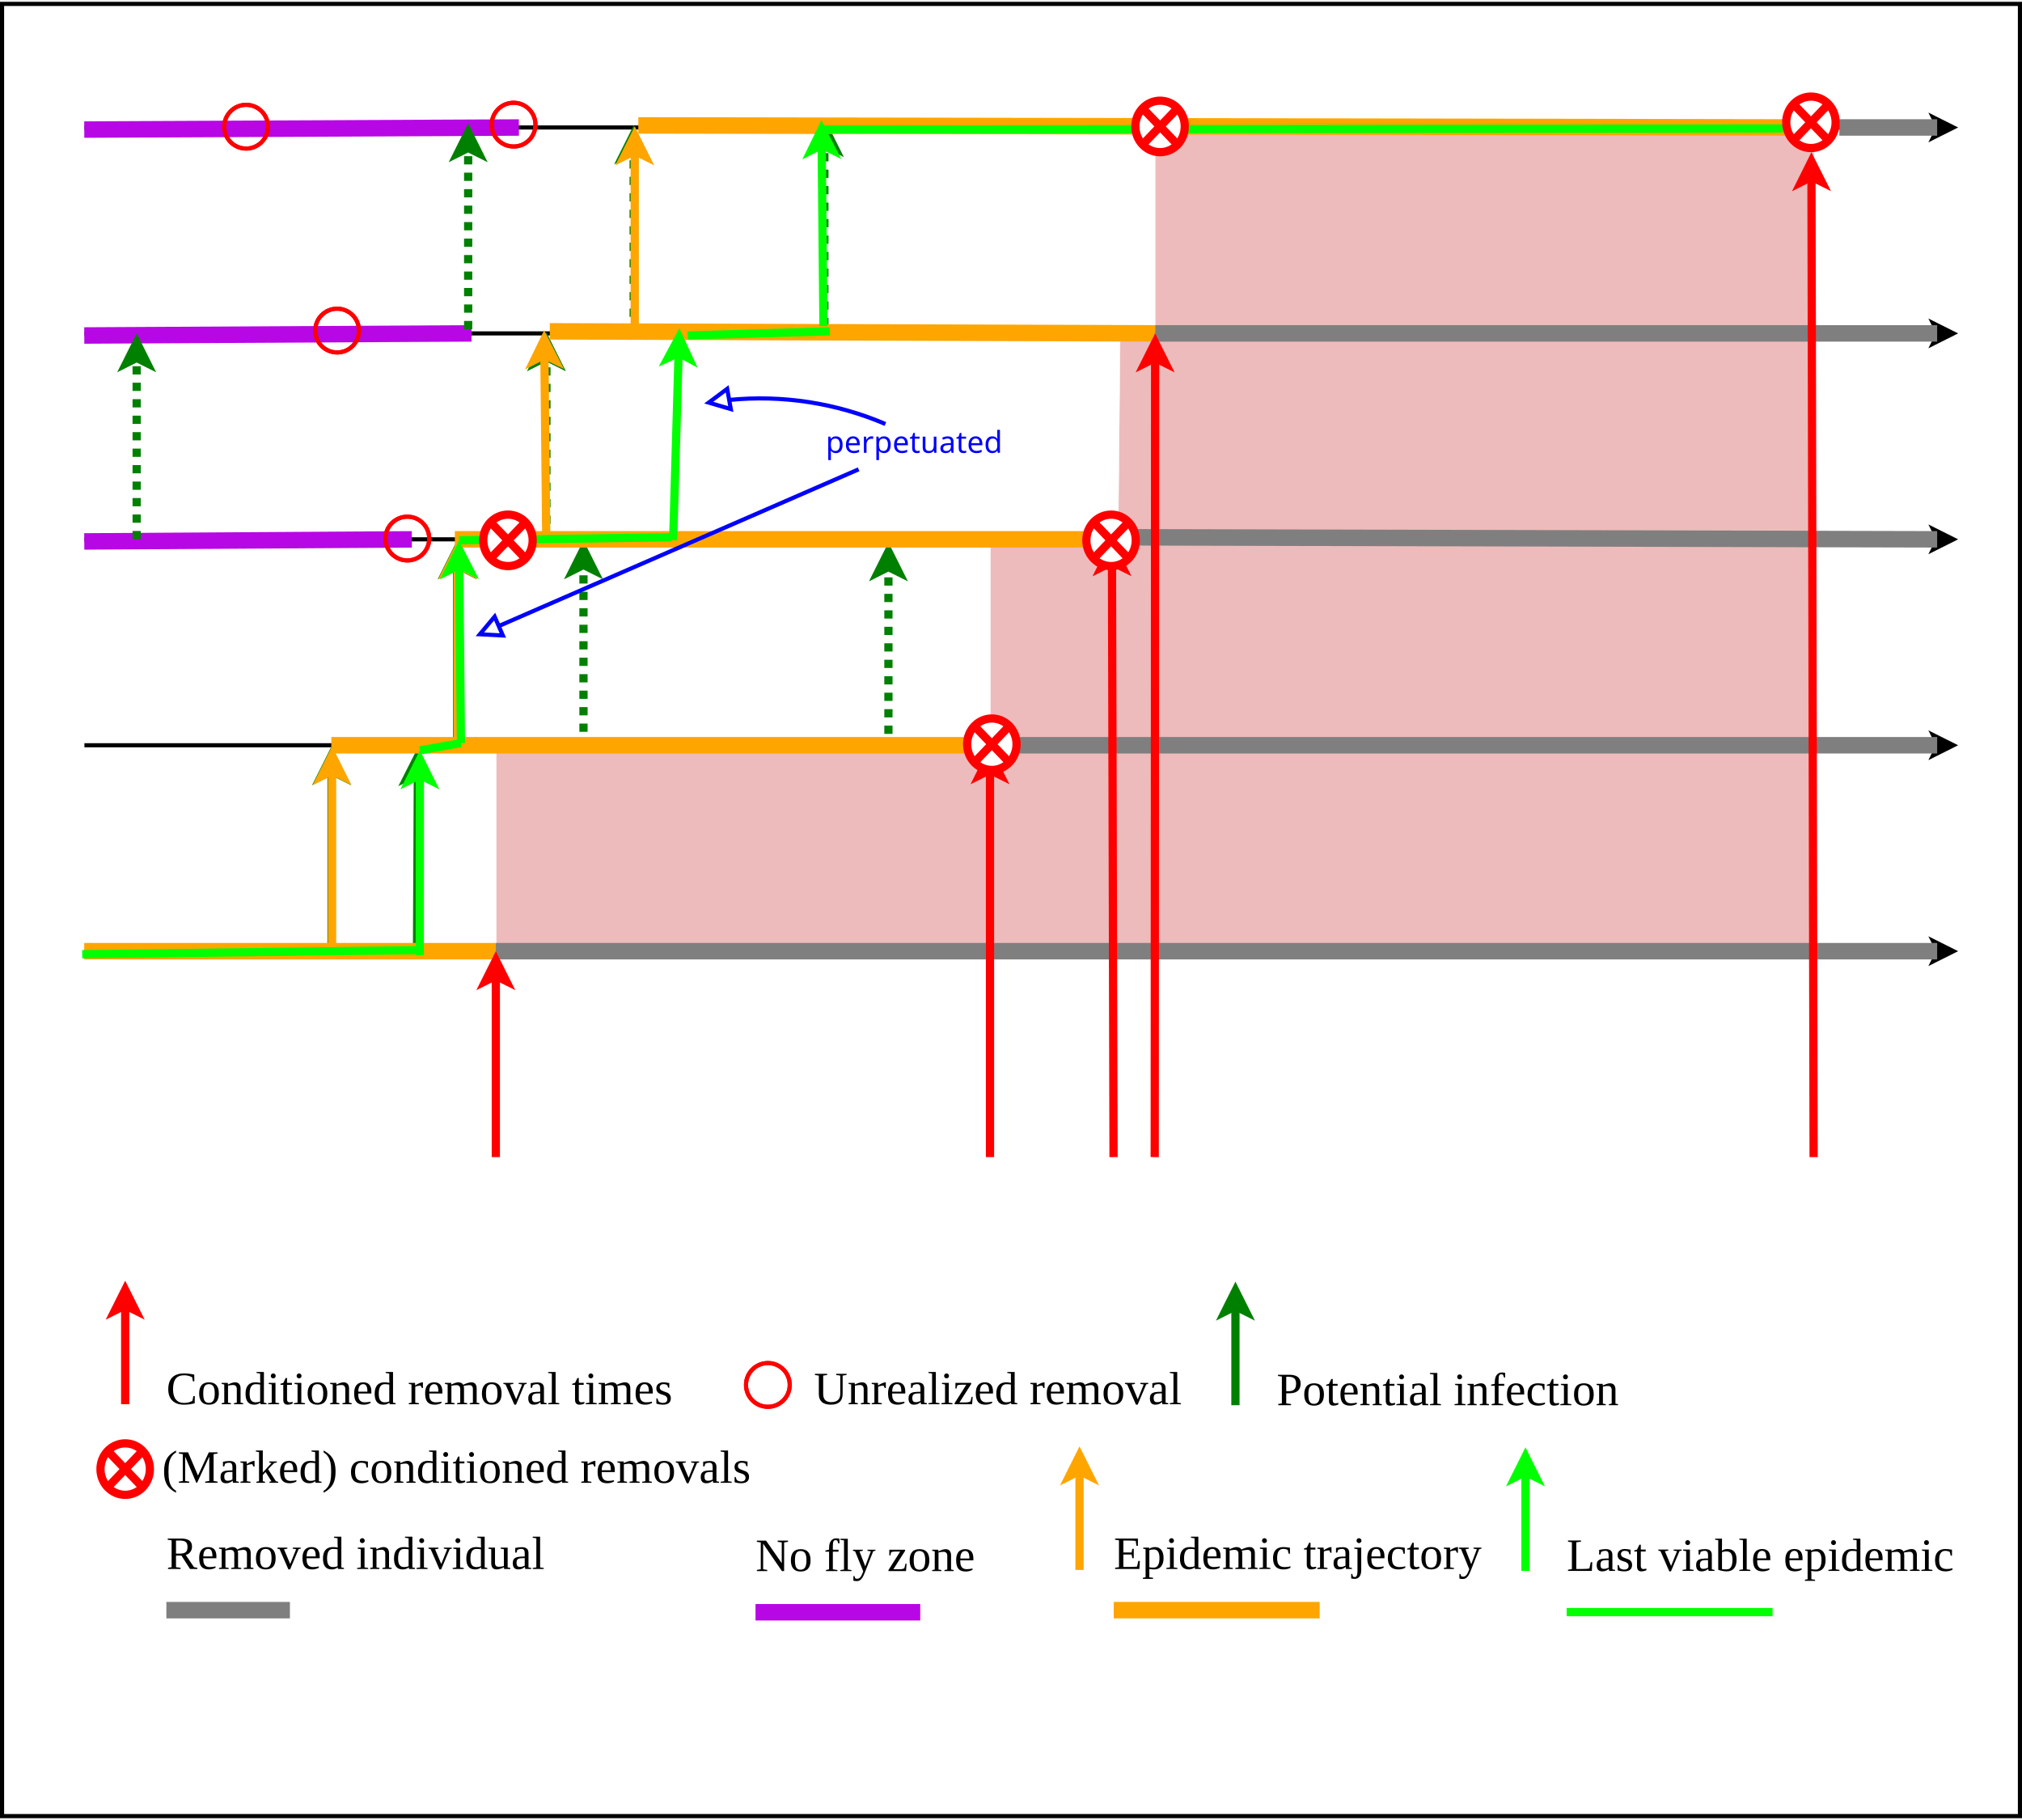
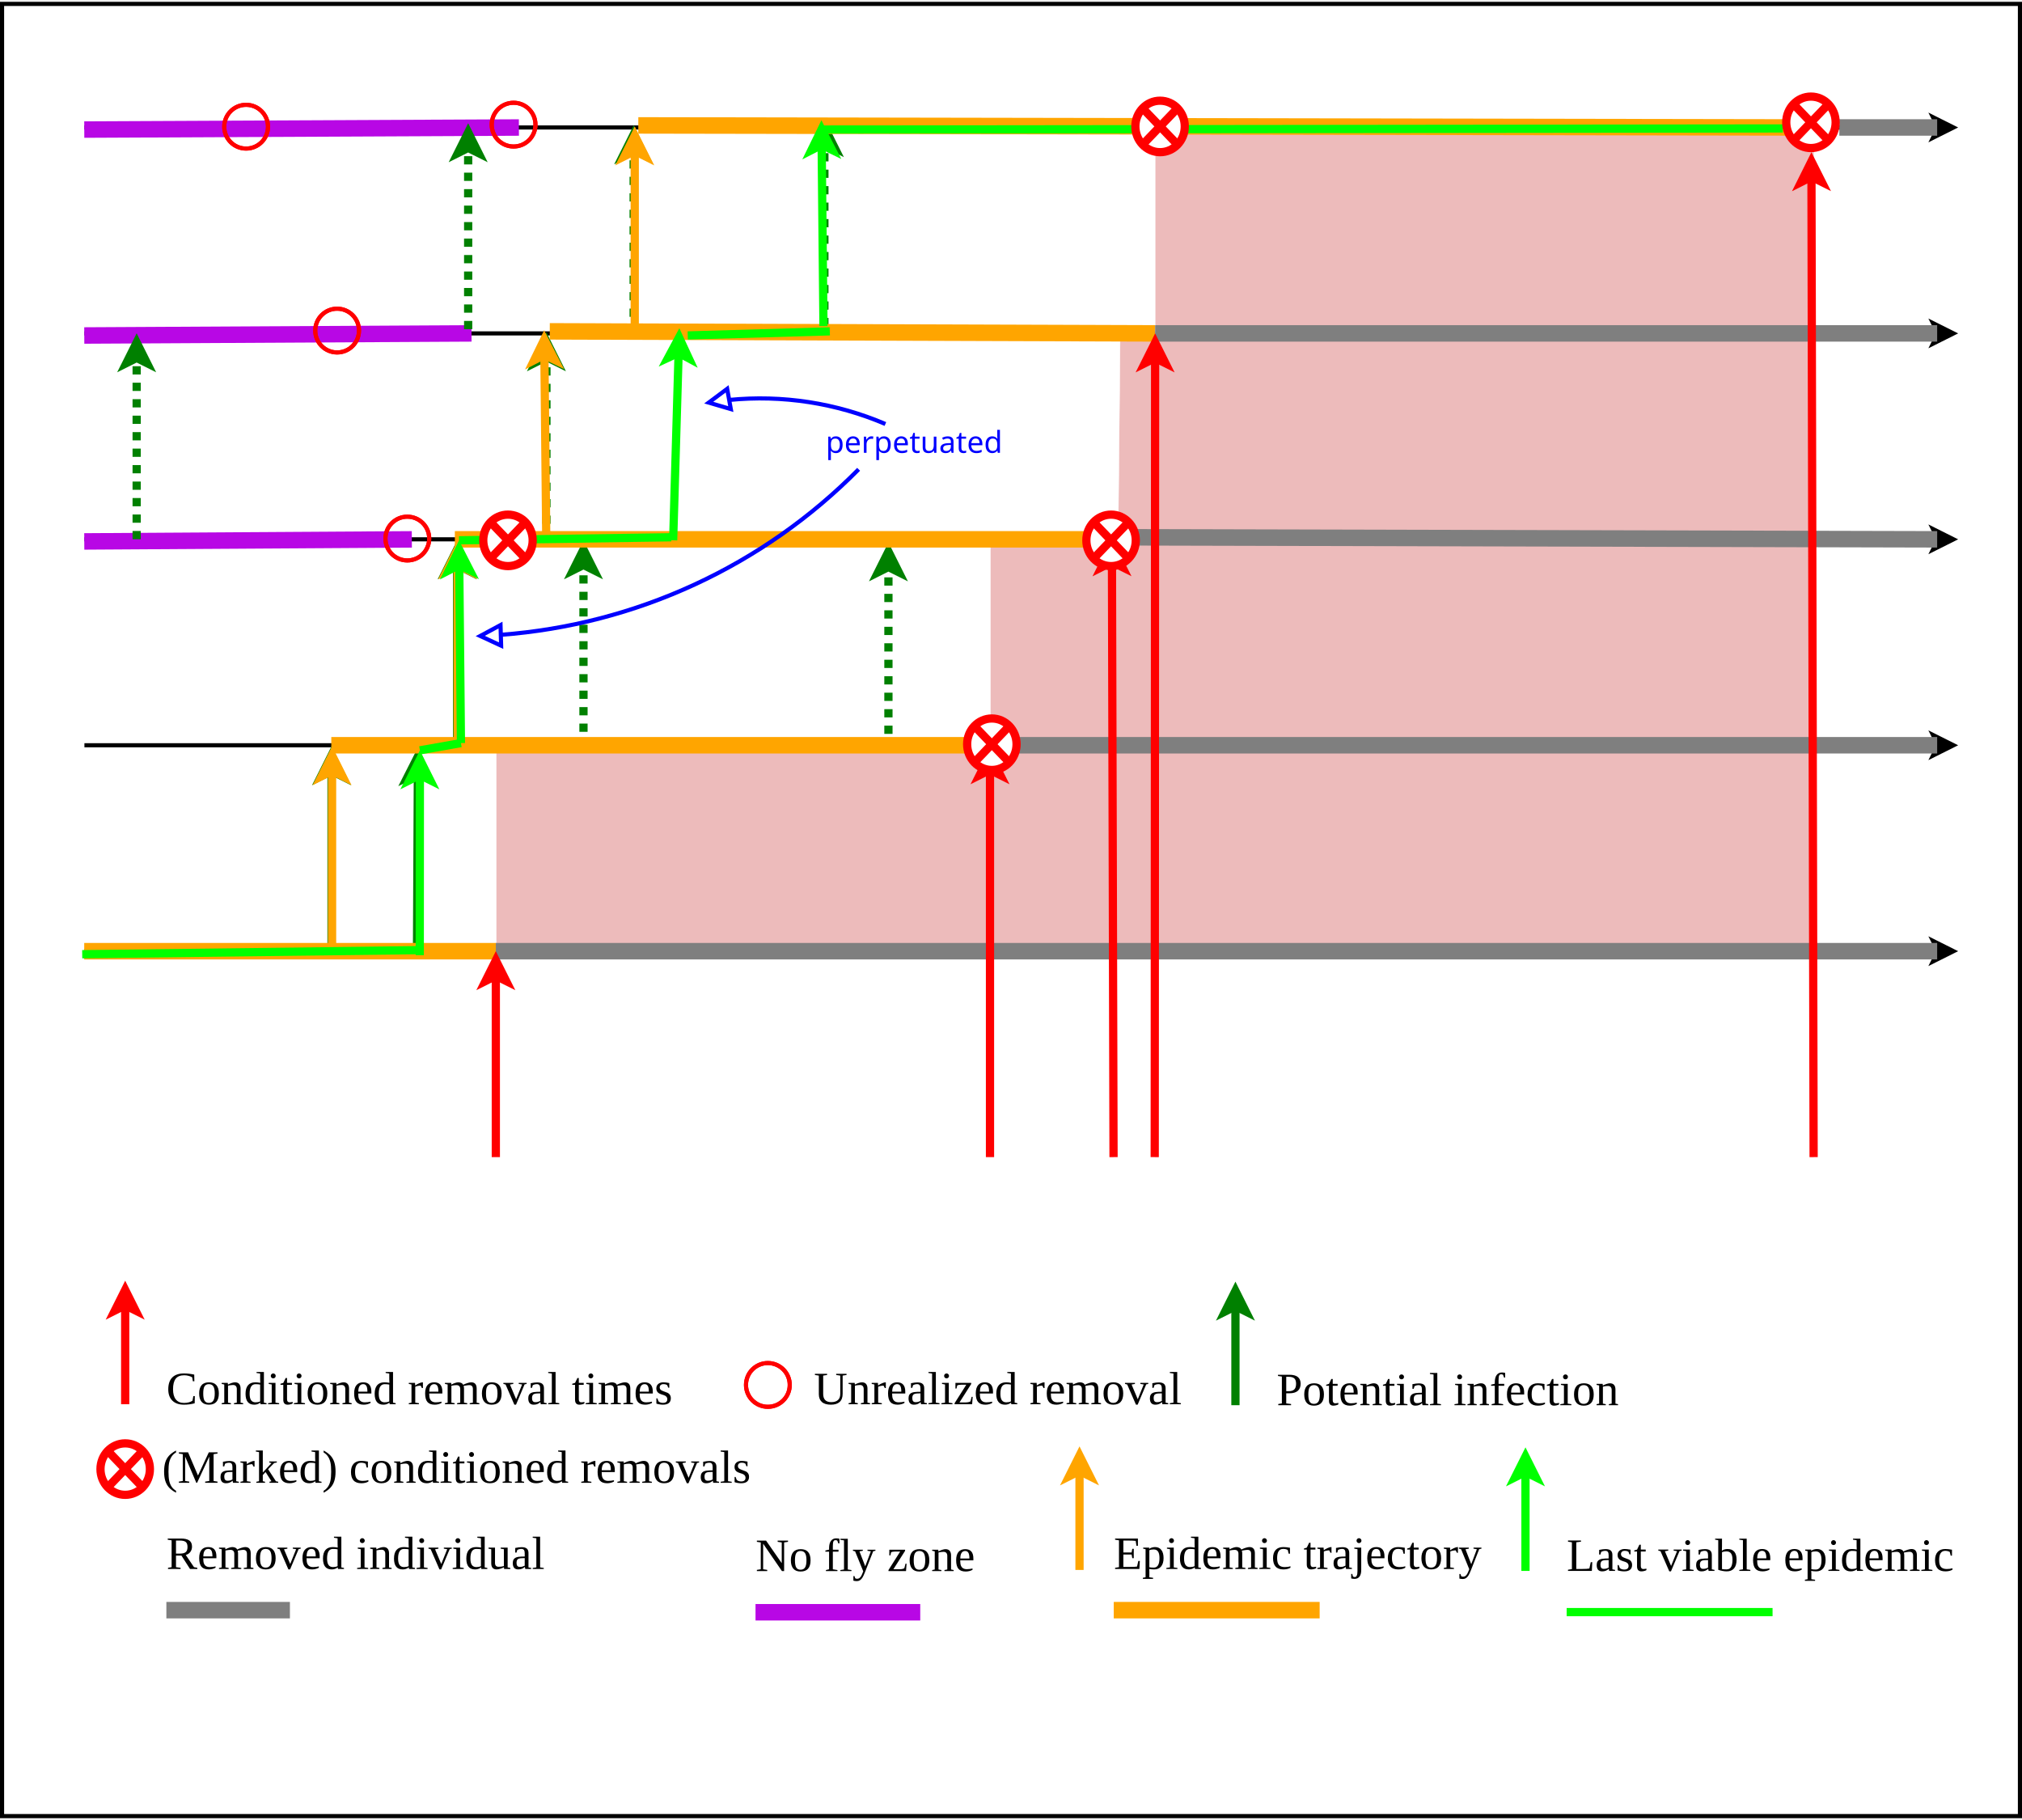
<svg xmlns="http://www.w3.org/2000/svg" width="50cm" height="45cm" viewBox="259 39 982 882">
  <g>
    <rect style="fill: #ffffff" x="260" y="40" width="980" height="880" />
    <rect style="fill: none; fill-opacity:0; stroke-width: 2; stroke: #000000" x="260" y="40" width="980" height="880" />
  </g>
  <g>
    <line style="fill: none; fill-opacity:0; stroke-width: 2; stroke: #000000" x1="300" y1="100" x2="1200.26" y2="100" />
    <polygon style="fill: #000000" points="1207.76,100 1197.76,105 1200.26,100 1197.76,95 " />
    <polygon style="fill: none; fill-opacity:0; stroke-width: 2; stroke: #000000" points="1207.76,100 1197.76,105 1200.26,100 1197.76,95 " />
  </g>
  <g>
    <line style="fill: none; fill-opacity:0; stroke-width: 2; stroke: #000000" x1="300" y1="200" x2="1200.26" y2="200" />
    <polygon style="fill: #000000" points="1207.76,200 1197.76,205 1200.26,200 1197.76,195 " />
    <polygon style="fill: none; fill-opacity:0; stroke-width: 2; stroke: #000000" points="1207.76,200 1197.76,205 1200.26,200 1197.76,195 " />
  </g>
  <g>
    <line style="fill: none; fill-opacity:0; stroke-width: 2; stroke: #000000" x1="300" y1="300" x2="1200.26" y2="300" />
    <polygon style="fill: #000000" points="1207.76,300 1197.76,305 1200.26,300 1197.76,295 " />
    <polygon style="fill: none; fill-opacity:0; stroke-width: 2; stroke: #000000" points="1207.76,300 1197.76,305 1200.26,300 1197.76,295 " />
  </g>
  <g>
    <line style="fill: none; fill-opacity:0; stroke-width: 2; stroke: #000000" x1="300" y1="400" x2="1200.26" y2="400" />
    <polygon style="fill: #000000" points="1207.76,400 1197.76,405 1200.26,400 1197.76,395 " />
    <polygon style="fill: none; fill-opacity:0; stroke-width: 2; stroke: #000000" points="1207.76,400 1197.76,405 1200.26,400 1197.76,395 " />
  </g>
  <g>
    <line style="fill: none; fill-opacity:0; stroke-width: 2; stroke: #000000" x1="300" y1="500" x2="1200.26" y2="500" />
    <polygon style="fill: #000000" points="1207.76,500 1197.76,505 1200.26,500 1197.76,495 " />
    <polygon style="fill: none; fill-opacity:0; stroke-width: 2; stroke: #000000" points="1207.76,500 1197.76,505 1200.26,500 1197.76,495 " />
  </g>
  <line style="fill: none; fill-opacity:0; stroke-width: 8; stroke: #b807e5" x1="299.926" y1="101.019" x2="511.01" y2="100.019" />
  <line style="fill: none; fill-opacity:0; stroke-width: 8; stroke: #b807e5" x1="299.926" y1="201.018" x2="488" y2="200" />
  <line style="fill: none; fill-opacity:0; stroke-width: 8; stroke: #b807e5" x1="625.926" y1="821.018" x2="705.926" y2="821.018" />
  <text font-size="22.578" style="fill: #000000;text-anchor:start;font-family:Times New Roman;font-style:normal;font-weight:normal" x="625.926" y="801.018">
    <tspan x="625.926" y="801.018">No fly zone</tspan>
  </text>
  <line style="fill: none; fill-opacity:0; stroke-width: 8; stroke: #b807e5" x1="299.926" y1="301.018" x2="459.01" y2="300.018" />
  <g>
    <polygon style="fill: #edbbbb" points="500,401 740,401 740,301 802,302 803,201 820,203 820,100 1140,100 1140,500 500,500 " />
    <polygon style="fill: none; fill-opacity:0; stroke-width: 0.2; stroke: #ffffff" points="500,401 740,401 740,301 802,302 803,201 820,203 820,100 1140,100 1140,500 500,500 " />
  </g>
  <g>
    <line style="fill: none; fill-opacity:0; stroke-width: 4; stroke-dasharray: 4; stroke: #008000" x1="690.472" y1="402.472" x2="690.472" y2="313.444" />
    <polygon style="fill: #008000" points="690.472,305.944 695.472,315.944 690.472,313.444 685.472,315.944 " />
    <polygon style="fill: none; fill-opacity:0; stroke-width: 4; stroke: #008000" points="690.472,305.944 695.472,315.944 690.472,313.444 685.472,315.944 " />
  </g>
  <g>
    <line style="fill: none; fill-opacity:0; stroke-width: 4; stroke-dasharray: 4; stroke: #008000" x1="542.372" y1="401.472" x2="542.372" y2="312.444" />
    <polygon style="fill: #008000" points="542.372,304.944 547.372,314.944 542.372,312.444 537.372,314.944 " />
    <polygon style="fill: none; fill-opacity:0; stroke-width: 4; stroke: #008000" points="542.372,304.944 547.372,314.944 542.372,312.444 537.372,314.944 " />
  </g>
  <g>
    <line style="fill: none; fill-opacity:0; stroke-width: 4; stroke: #008000" x1="859" y1="720.472" x2="859" y2="672.444" />
    <polygon style="fill: #008000" points="859,664.944 864,674.944 859,672.444 854,674.944 " />
    <polygon style="fill: none; fill-opacity:0; stroke-width: 4; stroke: #008000" points="859,664.944 864,674.944 859,672.444 854,674.944 " />
  </g>
  <g>
    <line style="fill: none; fill-opacity:0; stroke-width: 4; stroke: #008000" x1="420" y1="500.472" x2="420" y2="412.444" />
    <polygon style="fill: #008000" points="420,404.944 425,414.944 420,412.444 415,414.944 " />
    <polygon style="fill: none; fill-opacity:0; stroke-width: 4; stroke: #008000" points="420,404.944 425,414.944 420,412.444 415,414.944 " />
  </g>
  <g>
    <line style="fill: none; fill-opacity:0; stroke-width: 4; stroke: #008000" x1="481" y1="400.472" x2="481" y2="312.444" />
    <polygon style="fill: #008000" points="481,304.944 486,314.944 481,312.444 476,314.944 " />
    <polygon style="fill: none; fill-opacity:0; stroke-width: 4; stroke: #008000" points="481,304.944 486,314.944 481,312.444 476,314.944 " />
  </g>
  <text font-size="22.578" style="fill: #000000;text-anchor:start;font-family:Times New Roman;font-style:normal;font-weight:normal" x="879" y="720.472">
    <tspan x="879" y="720.472">Potential infection</tspan>
  </text>
  <g>
    <line style="fill: none; fill-opacity:0; stroke-width: 4; stroke: #008000" x1="461.5" y1="503.472" x2="461.942" y2="412.944" />
    <polygon style="fill: #008000" points="461.978,405.444 466.929,415.468 461.942,412.944 456.929,415.42 " />
    <polygon style="fill: none; fill-opacity:0; stroke-width: 4; stroke: #008000" points="461.978,405.444 466.929,415.468 461.942,412.944 456.929,415.42 " />
  </g>
  <g>
    <line style="fill: none; fill-opacity:0; stroke-width: 4; stroke-dasharray: 4; stroke: #008000" x1="486.372" y1="197.944" x2="486.372" y2="109.916" />
    <polygon style="fill: #008000" points="486.372,102.416 491.372,112.416 486.372,109.916 481.372,112.416 " />
    <polygon style="fill: none; fill-opacity:0; stroke-width: 4; stroke: #008000" points="486.372,102.416 491.372,112.416 486.372,109.916 481.372,112.416 " />
  </g>
  <g>
    <line style="fill: none; fill-opacity:0; stroke-width: 4; stroke-dasharray: 4; stroke: #008000" x1="659.372" y1="196.472" x2="659.372" y2="107.444" />
    <polygon style="fill: #008000" points="659.372,99.944 664.372,109.944 659.372,107.444 654.372,109.944 " />
    <polygon style="fill: none; fill-opacity:0; stroke-width: 4; stroke: #008000" points="659.372,99.944 664.372,109.944 659.372,107.444 654.372,109.944 " />
  </g>
  <g>
    <line style="fill: none; fill-opacity:0; stroke-width: 4; stroke-dasharray: 4; stroke: #008000" x1="566.744" y1="199.944" x2="566.744" y2="110.916" />
    <polygon style="fill: #008000" points="566.744,103.416 571.744,113.416 566.744,110.916 561.744,113.416 " />
    <polygon style="fill: none; fill-opacity:0; stroke-width: 4; stroke: #008000" points="566.744,103.416 571.744,113.416 566.744,110.916 561.744,113.416 " />
  </g>
  <g>
    <line style="fill: none; fill-opacity:0; stroke-width: 4; stroke-dasharray: 4; stroke: #008000" x1="325.372" y1="299.944" x2="325.372" y2="211.916" />
    <polygon style="fill: #008000" points="325.372,204.416 330.372,214.416 325.372,211.916 320.372,214.416 " />
    <polygon style="fill: none; fill-opacity:0; stroke-width: 4; stroke: #008000" points="325.372,204.416 330.372,214.416 325.372,211.916 320.372,214.416 " />
  </g>
  <g>
    <line style="fill: none; fill-opacity:0; stroke-width: 4; stroke-dasharray: 4; stroke: #008000" x1="524.372" y1="300.472" x2="524.372" y2="211.444" />
    <polygon style="fill: #008000" points="524.372,203.944 529.372,213.944 524.372,211.444 519.372,213.944 " />
    <polygon style="fill: none; fill-opacity:0; stroke-width: 4; stroke: #008000" points="524.372,203.944 529.372,213.944 524.372,211.444 519.372,213.944 " />
  </g>
  <line style="fill: none; fill-opacity:0; stroke-width: 8; stroke: #ffa500" x1="299.9" y1="500" x2="499.9" y2="500" />
  <line style="fill: none; fill-opacity:0; stroke-width: 8; stroke: #ffa500" x1="419.9" y1="400" x2="739.9" y2="400" />
  <line style="fill: none; fill-opacity:0; stroke-width: 8; stroke: #ffa500" x1="479.9" y1="300" x2="799.9" y2="300" />
  <line style="fill: none; fill-opacity:0; stroke-width: 8; stroke: #ffa500" x1="526" y1="199" x2="819.9" y2="200" />
  <line style="fill: none; fill-opacity:0; stroke-width: 8; stroke: #ffa500" x1="569" y1="99" x2="1138.9" y2="100" />
  <line style="fill: none; fill-opacity:0; stroke-width: 8; stroke: #ffa500" x1="799.9" y1="820" x2="899.9" y2="820" />
  <text font-size="22.578" style="fill: #000000;text-anchor:start;font-family:Times New Roman;font-style:normal;font-weight:normal" x="799.9" y="800">
    <tspan x="799.9" y="800">Epidemic trajectory</tspan>
  </text>
  <g>
    <line style="fill: none; fill-opacity:0; stroke-width: 4; stroke: #ffa500" x1="783.272" y1="800.472" x2="783.272" y2="752.444" />
    <polygon style="fill: #ffa500" points="783.272,744.944 788.272,754.944 783.272,752.444 778.272,754.944 " />
    <polygon style="fill: none; fill-opacity:0; stroke-width: 4; stroke: #ffa500" points="783.272,744.944 788.272,754.944 783.272,752.444 778.272,754.944 " />
  </g>
  <text font-size="12.8" style="fill: #ff0000;text-anchor:start;font-family:sans-serif;font-style:normal;font-weight:normal" x="861.9" y="793">
    <tspan x="861.9" y="793" />
  </text>
  <g>
    <line style="fill: none; fill-opacity:0; stroke-width: 4; stroke: #ffa500" x1="420.272" y1="500.472" x2="420.272" y2="412.444" />
    <polygon style="fill: #ffa500" points="420.272,404.944 425.272,414.944 420.272,412.444 415.272,414.944 " />
    <polygon style="fill: none; fill-opacity:0; stroke-width: 4; stroke: #ffa500" points="420.272,404.944 425.272,414.944 420.272,412.444 415.272,414.944 " />
  </g>
  <g>
    <line style="fill: none; fill-opacity:0; stroke-width: 4; stroke: #ffa500" x1="481.272" y1="400.472" x2="481.272" y2="312.444" />
    <polygon style="fill: #ffa500" points="481.272,304.944 486.272,314.944 481.272,312.444 476.272,314.944 " />
    <polygon style="fill: none; fill-opacity:0; stroke-width: 4; stroke: #ffa500" points="481.272,304.944 486.272,314.944 481.272,312.444 476.272,314.944 " />
  </g>
  <g>
    <line style="fill: none; fill-opacity:0; stroke-width: 4; stroke: #ffa500" x1="567.272" y1="199.472" x2="567.272" y2="111.444" />
    <polygon style="fill: #ffa500" points="567.272,103.944 572.272,113.944 567.272,111.444 562.272,113.944 " />
    <polygon style="fill: none; fill-opacity:0; stroke-width: 4; stroke: #ffa500" points="567.272,103.944 572.272,113.944 567.272,111.444 562.272,113.944 " />
  </g>
  <g>
    <line style="fill: none; fill-opacity:0; stroke-width: 4; stroke: #ffa500" x1="524.272" y1="297.472" x2="523.393" y2="210.444" />
    <polygon style="fill: #ffa500" points="523.317,202.944 528.418,212.893 523.393,210.444 518.418,212.994 " />
    <polygon style="fill: none; fill-opacity:0; stroke-width: 4; stroke: #ffa500" points="523.317,202.944 528.418,212.893 523.393,210.444 518.418,212.994 " />
  </g>
  <line style="fill: none; fill-opacity:0; stroke-width: 4; stroke: #00ff00" x1="1019.86" y1="820.944" x2="1119.86" y2="820.944" />
  <text font-size="22.578" style="fill: #000000;text-anchor:start;font-family:Times New Roman;font-style:normal;font-weight:normal" x="1019.86" y="800.944">
    <tspan x="1019.86" y="800.944">Last viable epidemic</tspan>
  </text>
  <line style="fill: none; fill-opacity:0; stroke-width: 4; stroke: #00ff00" x1="659" y1="101" x2="1124.85" y2="100.472" />
  <line style="fill: none; fill-opacity:0; stroke-width: 4; stroke: #00ff00" x1="593" y1="201" x2="662" y2="199" />
  <line style="fill: none; fill-opacity:0; stroke-width: 4; stroke: #00ff00" x1="481.924" y1="300.472" x2="585" y2="299" />
  <line style="fill: none; fill-opacity:0; stroke-width: 4; stroke: #00ff00" x1="462.924" y1="402.472" x2="482.86" y2="398.944" />
  <line style="fill: none; fill-opacity:0; stroke-width: 4; stroke: #00ff00" x1="298.924" y1="501.472" x2="463.924" y2="499.472" />
  <g>
    <line style="fill: none; fill-opacity:0; stroke-width: 4; stroke: #00ff00" x1="462.86" y1="501.944" x2="462.916" y2="414.444" />
    <polygon style="fill: #00ff00" points="462.921,406.944 467.915,416.947 462.916,414.444 457.915,416.941 " />
    <polygon style="fill: none; fill-opacity:0; stroke-width: 4; stroke: #00ff00" points="462.921,406.944 467.915,416.947 462.916,414.444 457.915,416.941 " />
  </g>
  <g>
    <line style="fill: none; fill-opacity:0; stroke-width: 4; stroke: #00ff00" x1="482.86" y1="398.944" x2="482.038" y2="312.444" />
    <polygon style="fill: #00ff00" points="481.967,304.944 487.061,314.896 482.038,312.444 477.062,314.991 " />
    <polygon style="fill: none; fill-opacity:0; stroke-width: 4; stroke: #00ff00" points="481.967,304.944 487.061,314.896 482.038,312.444 477.062,314.991 " />
  </g>
  <g>
    <line style="fill: none; fill-opacity:0; stroke-width: 4; stroke: #00ff00" x1="585.924" y1="300.472" x2="588.575" y2="209.439" />
    <polygon style="fill: #00ff00" points="588.794,201.942 593.501,212.084 588.575,209.439 583.505,211.792 " />
    <polygon style="fill: none; fill-opacity:0; stroke-width: 4; stroke: #00ff00" points="588.794,201.942 593.501,212.084 588.575,209.439 583.505,211.792 " />
  </g>
  <g>
    <line style="fill: none; fill-opacity:0; stroke-width: 4; stroke: #00ff00" x1="658.924" y1="196.472" x2="658.044" y2="108.444" />
    <polygon style="fill: #00ff00" points="657.969,100.944 663.068,110.893 658.044,108.444 653.069,110.993 " />
    <polygon style="fill: none; fill-opacity:0; stroke-width: 4; stroke: #00ff00" points="657.969,100.944 663.068,110.893 658.044,108.444 653.069,110.993 " />
  </g>
  <g>
    <line style="fill: none; fill-opacity:0; stroke-width: 4; stroke: #00ff00" x1="999.86" y1="800.944" x2="999.86" y2="752.916" />
    <polygon style="fill: #00ff00" points="999.86,745.416 1004.86,755.416 999.86,752.916 994.86,755.416 " />
    <polygon style="fill: none; fill-opacity:0; stroke-width: 4; stroke: #00ff00" points="999.86,745.416 1004.86,755.416 999.86,752.916 994.86,755.416 " />
  </g>
  <text font-size="14.676" style="fill: #0000ff;text-anchor:start;font-family:sans-serif;font-style:normal;font-weight:normal" x="660" y="258">
    <tspan x="660" y="258">perpetuated</tspan>
  </text>
  <g>
    <path style="fill: none; fill-opacity:0; stroke-width: 2; stroke: #0000ff" d="M 689,244 A 154.433,154.433 0 0 0 613.091,232.319" />
    <polygon style="fill: #ffffff" points="612.16,226.916 603.201,233.605 613.927,236.759 " />
    <polygon style="fill: none; fill-opacity:0; stroke-width: 2; stroke: #0000ff" points="612.16,226.916 603.201,233.605 613.927,236.759 " />
  </g>
  <g>
-     <line style="fill: none; fill-opacity:0; stroke-width: 2; stroke: #0000ff" x1="676" y1="266" x2="501.218" y2="342.115" />
-     <polygon style="fill: #ffffff" points="499.222,337.53 492.05,346.107 503.215,346.699 " />
-     <polygon style="fill: none; fill-opacity:0; stroke-width: 2; stroke: #0000ff" points="499.222,337.53 492.05,346.107 503.215,346.699 " />
+     <path style="fill: none; fill-opacity:0; stroke-width: 2; stroke: #0000ff" d="M 502.21,346.364 A 272.745,272.745 0 0 0 676,266" />
+     <polygon style="fill: #ffffff" points="502.082,341.639 492.235,346.934 502.379,351.635 " />
+     <polygon style="fill: none; fill-opacity:0; stroke-width: 2; stroke: #0000ff" points="502.082,341.639 492.235,346.934 502.379,351.635 " />
  </g>
  <g>
    <ellipse style="fill: none; fill-opacity:0; stroke-width: 2; stroke: #ff0000" cx="631.925" cy="710.625" rx="10.625" ry="10.625" />
    <ellipse style="fill: none; fill-opacity:0; stroke-width: 2; stroke: #ff0000" cx="631.925" cy="710.625" rx="10.625" ry="10.625" />
  </g>
  <text font-size="22.578" style="fill: #000000;text-anchor:start;font-family:Times New Roman;font-style:normal;font-weight:normal" x="654.3" y="720">
    <tspan x="654.3" y="720">Unrealized removal</tspan>
  </text>
  <g>
    <ellipse style="fill: none; fill-opacity:0; stroke-width: 2; stroke: #ff0000" cx="456.825" cy="299.625" rx="10.625" ry="10.625" />
    <ellipse style="fill: none; fill-opacity:0; stroke-width: 2; stroke: #ff0000" cx="456.825" cy="299.625" rx="10.625" ry="10.625" />
  </g>
  <g>
    <ellipse style="fill: none; fill-opacity:0; stroke-width: 2; stroke: #ff0000" cx="422.725" cy="198.625" rx="10.625" ry="10.625" />
    <ellipse style="fill: none; fill-opacity:0; stroke-width: 2; stroke: #ff0000" cx="422.725" cy="198.625" rx="10.625" ry="10.625" />
  </g>
  <g>
    <ellipse style="fill: none; fill-opacity:0; stroke-width: 2; stroke: #ff0000" cx="378.525" cy="99.625" rx="10.625" ry="10.625" />
    <ellipse style="fill: none; fill-opacity:0; stroke-width: 2; stroke: #ff0000" cx="378.525" cy="99.625" rx="10.625" ry="10.625" />
  </g>
  <g>
    <ellipse style="fill: none; fill-opacity:0; stroke-width: 2; stroke: #ff0000" cx="508.425" cy="98.625" rx="10.625" ry="10.625" />
    <ellipse style="fill: none; fill-opacity:0; stroke-width: 2; stroke: #ff0000" cx="508.425" cy="98.625" rx="10.625" ry="10.625" />
  </g>
  <line style="fill: none; fill-opacity:0; stroke-width: 8; stroke: #7f7f7f" x1="739.8" y1="400" x2="1199.8" y2="400" />
  <line style="fill: none; fill-opacity:0; stroke-width: 8; stroke: #7f7f7f" x1="799" y1="299" x2="1199.8" y2="300" />
  <line style="fill: none; fill-opacity:0; stroke-width: 8; stroke: #7f7f7f" x1="820" y1="200" x2="1199.8" y2="200" />
  <line style="fill: none; fill-opacity:0; stroke-width: 8; stroke: #7f7f7f" x1="499.8" y1="500" x2="1199.8" y2="500" />
  <g>
    <line style="fill: none; fill-opacity:0; stroke-width: 4; stroke: #ff0000" x1="499.8" y1="600" x2="499.8" y2="511.972" />
    <polygon style="fill: #ff0000" points="499.8,504.472 504.8,514.472 499.8,511.972 494.8,514.472 " />
    <polygon style="fill: none; fill-opacity:0; stroke-width: 4; stroke: #ff0000" points="499.8,504.472 504.8,514.472 499.8,511.972 494.8,514.472 " />
  </g>
  <g>
    <line style="fill: none; fill-opacity:0; stroke-width: 4; stroke: #ff0000" x1="819.8" y1="600" x2="819.994" y2="211.972" />
    <polygon style="fill: #ff0000" points="819.998,204.472 824.993,214.475 819.994,211.972 814.993,214.47 " />
    <polygon style="fill: none; fill-opacity:0; stroke-width: 4; stroke: #ff0000" points="819.998,204.472 824.993,214.475 819.994,211.972 814.993,214.47 " />
  </g>
  <g>
    <line style="fill: none; fill-opacity:0; stroke-width: 4; stroke: #ff0000" x1="1139.8" y1="600" x2="1138.75" y2="123.973" />
    <polygon style="fill: #ff0000" points="1138.74,116.473 1143.76,126.462 1138.75,123.973 1133.76,126.484 " />
    <polygon style="fill: none; fill-opacity:0; stroke-width: 4; stroke: #ff0000" points="1138.74,116.473 1143.76,126.462 1138.75,123.973 1133.76,126.484 " />
  </g>
  <g>
    <line style="fill: none; fill-opacity:0; stroke-width: 4; stroke: #ff0000" x1="739.8" y1="600" x2="739.8" y2="411.972" />
    <polygon style="fill: #ff0000" points="739.8,404.472 744.8,414.472 739.8,411.972 734.8,414.472 " />
    <polygon style="fill: none; fill-opacity:0; stroke-width: 4; stroke: #ff0000" points="739.8,404.472 744.8,414.472 739.8,411.972 734.8,414.472 " />
  </g>
  <g>
    <line style="fill: none; fill-opacity:0; stroke-width: 4; stroke: #ff0000" x1="319.8" y1="720" x2="319.8" y2="671.972" />
    <polygon style="fill: #ff0000" points="319.8,664.472 324.8,674.472 319.8,671.972 314.8,674.472 " />
    <polygon style="fill: none; fill-opacity:0; stroke-width: 4; stroke: #ff0000" points="319.8,664.472 324.8,674.472 319.8,671.972 314.8,674.472 " />
  </g>
  <text font-size="22.578" style="fill: #000000;text-anchor:start;font-family:Times New Roman;font-style:normal;font-weight:normal" x="339.8" y="720">
    <tspan x="339.8" y="720">Conditioned removal times</tspan>
  </text>
  <text font-size="12.8" style="fill: #000000;text-anchor:start;font-family:sans-serif;font-style:normal;font-weight:normal" x="759.8" y="720">
    <tspan x="759.8" y="720" />
  </text>
  <g>
    <line style="fill: none; fill-opacity:0; stroke-width: 4; stroke: #ff0000" x1="799.8" y1="600" x2="799.032" y2="310.972" />
    <polygon style="fill: #ff0000" points="799.012,303.472 804.038,313.459 799.032,310.972 794.038,313.485 " />
    <polygon style="fill: none; fill-opacity:0; stroke-width: 4; stroke: #ff0000" points="799.012,303.472 804.038,313.459 799.032,310.972 794.038,313.485 " />
  </g>
  <line style="fill: none; fill-opacity:0; stroke-width: 8; stroke: #7f7f7f" x1="1152.28" y1="100" x2="1199.8" y2="100" />
  <line style="fill: none; fill-opacity:0; stroke-width: 8; stroke: #7f7f7f" x1="339.8" y1="820" x2="399.8" y2="820" />
  <text font-size="22.578" style="fill: #000000;text-anchor:start;font-family:Times New Roman;font-style:normal;font-weight:normal" x="339.8" y="800">
    <tspan x="339.8" y="800">Removed individual</tspan>
  </text>
  <text font-size="12.8" style="fill: #000000;text-anchor:start;font-family:sans-serif;font-style:normal;font-weight:normal" x="364.8" y="706.5">
    <tspan x="364.8" y="706.5" />
  </text>
  <text font-size="12.8" style="fill: #000000;text-anchor:start;font-family:sans-serif;font-style:normal;font-weight:normal" x="358.8" y="719">
    <tspan x="358.8" y="719" />
  </text>
  <text font-size="12.8" style="fill: #000000;text-anchor:start;font-family:sans-serif;font-style:normal;font-weight:normal" x="470.8" y="708">
    <tspan x="470.8" y="708" />
  </text>
  <text font-size="22.578" style="fill: #000000;text-anchor:start;font-family:Times New Roman;font-style:normal;font-weight:normal" x="337.7" y="758.15">
    <tspan x="337.7" y="758.15">(Marked) conditioned removals</tspan>
  </text>
  <text font-size="12.8" style="fill: #000000;text-anchor:start;font-family:sans-serif;font-style:normal;font-weight:normal" x="527.8" y="739">
    <tspan x="527.8" y="739" />
  </text>
  <g>
    <ellipse style="fill: #ffffff" cx="319.8" cy="751.5" rx="12" ry="12.5" />
    <ellipse style="fill: none; fill-opacity:0; stroke-width: 4; stroke: #ff0000" cx="319.8" cy="751.5" rx="12" ry="12.5" />
    <line style="fill: none; fill-opacity:0; stroke-width: 4; stroke: #ff0000" x1="311.315" y1="742.661" x2="328.285" y2="760.339" />
    <line style="fill: none; fill-opacity:0; stroke-width: 4; stroke: #ff0000" x1="311.315" y1="760.339" x2="328.285" y2="742.661" />
  </g>
  <g>
    <ellipse style="fill: #ffffff" cx="505.7" cy="300.5" rx="12" ry="12.5" />
    <ellipse style="fill: none; fill-opacity:0; stroke-width: 4; stroke: #ff0000" cx="505.7" cy="300.5" rx="12" ry="12.5" />
    <line style="fill: none; fill-opacity:0; stroke-width: 4; stroke: #ff0000" x1="497.215" y1="291.661" x2="514.185" y2="309.339" />
    <line style="fill: none; fill-opacity:0; stroke-width: 4; stroke: #ff0000" x1="497.215" y1="309.339" x2="514.185" y2="291.661" />
  </g>
  <g>
    <ellipse style="fill: #ffffff" cx="740.7" cy="399.5" rx="12" ry="12.5" />
    <ellipse style="fill: none; fill-opacity:0; stroke-width: 4; stroke: #ff0000" cx="740.7" cy="399.5" rx="12" ry="12.5" />
    <line style="fill: none; fill-opacity:0; stroke-width: 4; stroke: #ff0000" x1="732.215" y1="390.661" x2="749.185" y2="408.339" />
    <line style="fill: none; fill-opacity:0; stroke-width: 4; stroke: #ff0000" x1="732.215" y1="408.339" x2="749.185" y2="390.661" />
  </g>
  <g>
    <ellipse style="fill: #ffffff" cx="798.6" cy="300.5" rx="12" ry="12.5" />
    <ellipse style="fill: none; fill-opacity:0; stroke-width: 4; stroke: #ff0000" cx="798.6" cy="300.5" rx="12" ry="12.5" />
    <line style="fill: none; fill-opacity:0; stroke-width: 4; stroke: #ff0000" x1="790.115" y1="291.661" x2="807.085" y2="309.339" />
    <line style="fill: none; fill-opacity:0; stroke-width: 4; stroke: #ff0000" x1="790.115" y1="309.339" x2="807.085" y2="291.661" />
  </g>
  <g>
    <ellipse style="fill: #ffffff" cx="1138.5" cy="97.5" rx="12" ry="12.5" />
    <ellipse style="fill: none; fill-opacity:0; stroke-width: 4; stroke: #ff0000" cx="1138.5" cy="97.5" rx="12" ry="12.5" />
    <line style="fill: none; fill-opacity:0; stroke-width: 4; stroke: #ff0000" x1="1130.01" y1="88.661" x2="1146.99" y2="106.339" />
    <line style="fill: none; fill-opacity:0; stroke-width: 4; stroke: #ff0000" x1="1130.01" y1="106.339" x2="1146.99" y2="88.661" />
  </g>
  <g>
    <ellipse style="fill: #ffffff" cx="822.4" cy="99.5" rx="12" ry="12.5" />
    <ellipse style="fill: none; fill-opacity:0; stroke-width: 4; stroke: #ff0000" cx="822.4" cy="99.5" rx="12" ry="12.5" />
    <line style="fill: none; fill-opacity:0; stroke-width: 4; stroke: #ff0000" x1="813.915" y1="90.661" x2="830.885" y2="108.339" />
    <line style="fill: none; fill-opacity:0; stroke-width: 4; stroke: #ff0000" x1="813.915" y1="108.339" x2="830.885" y2="90.661" />
  </g>
</svg>
